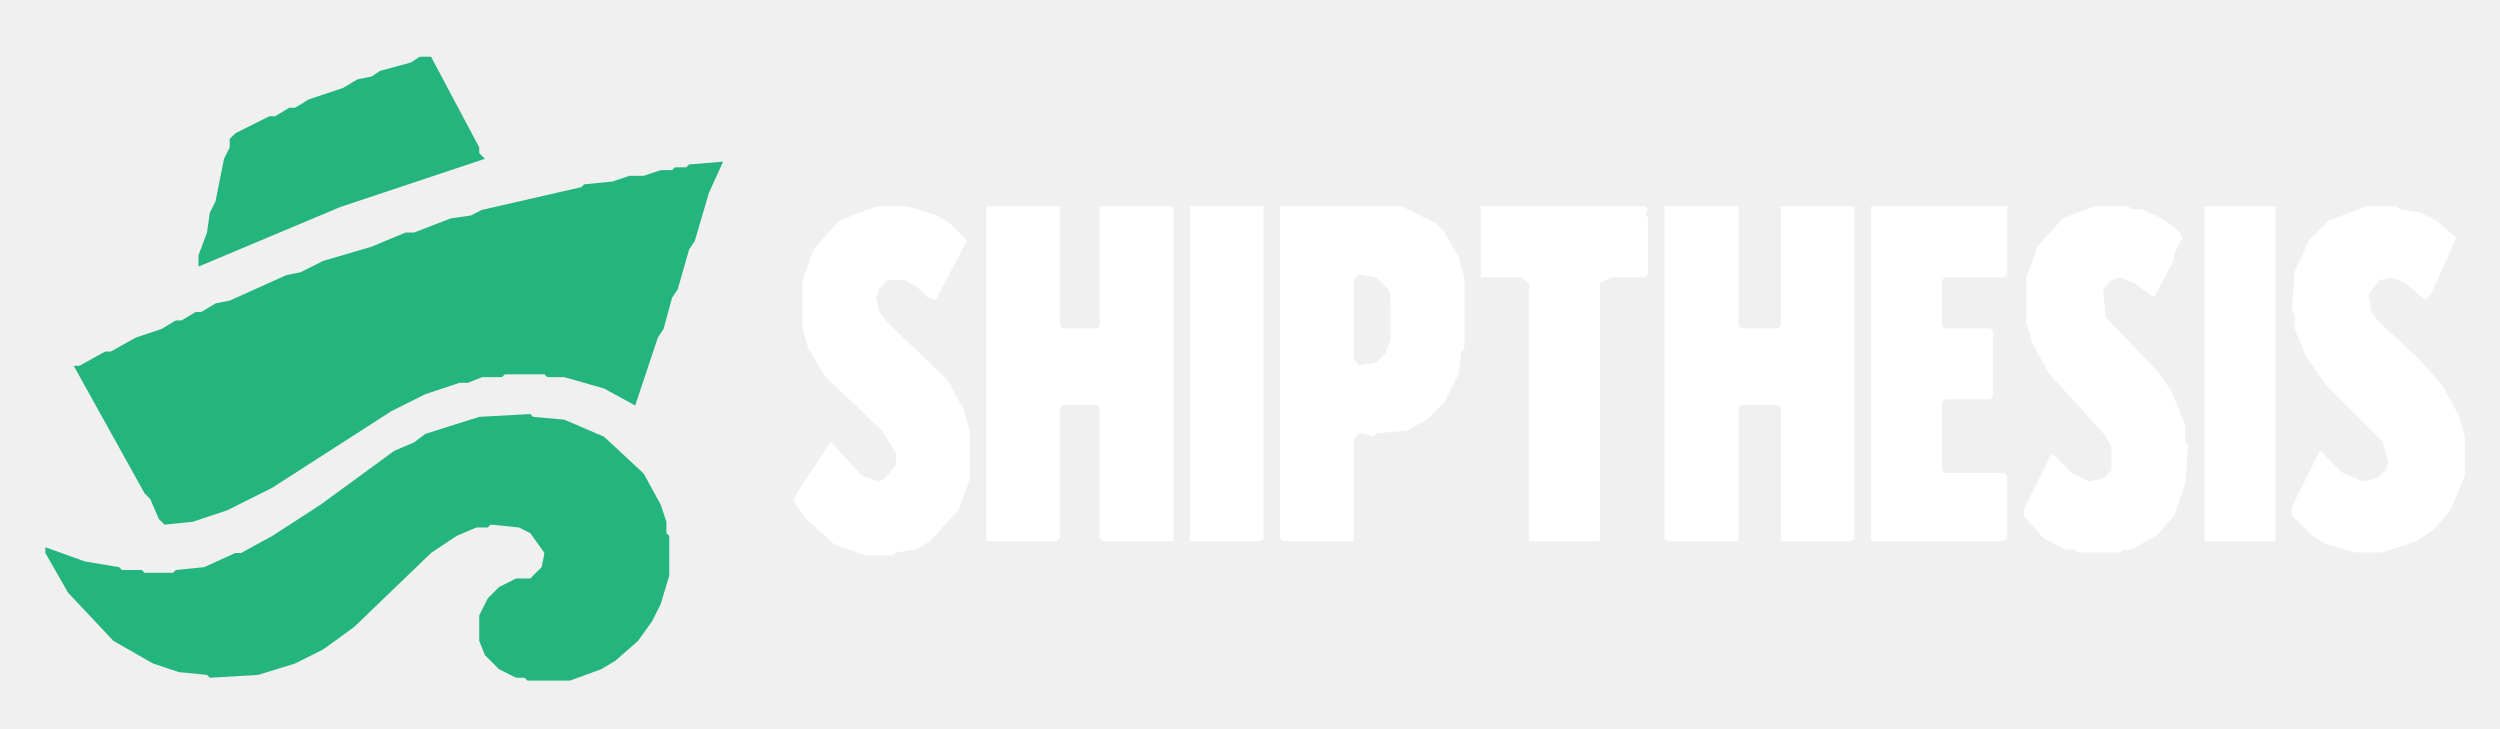
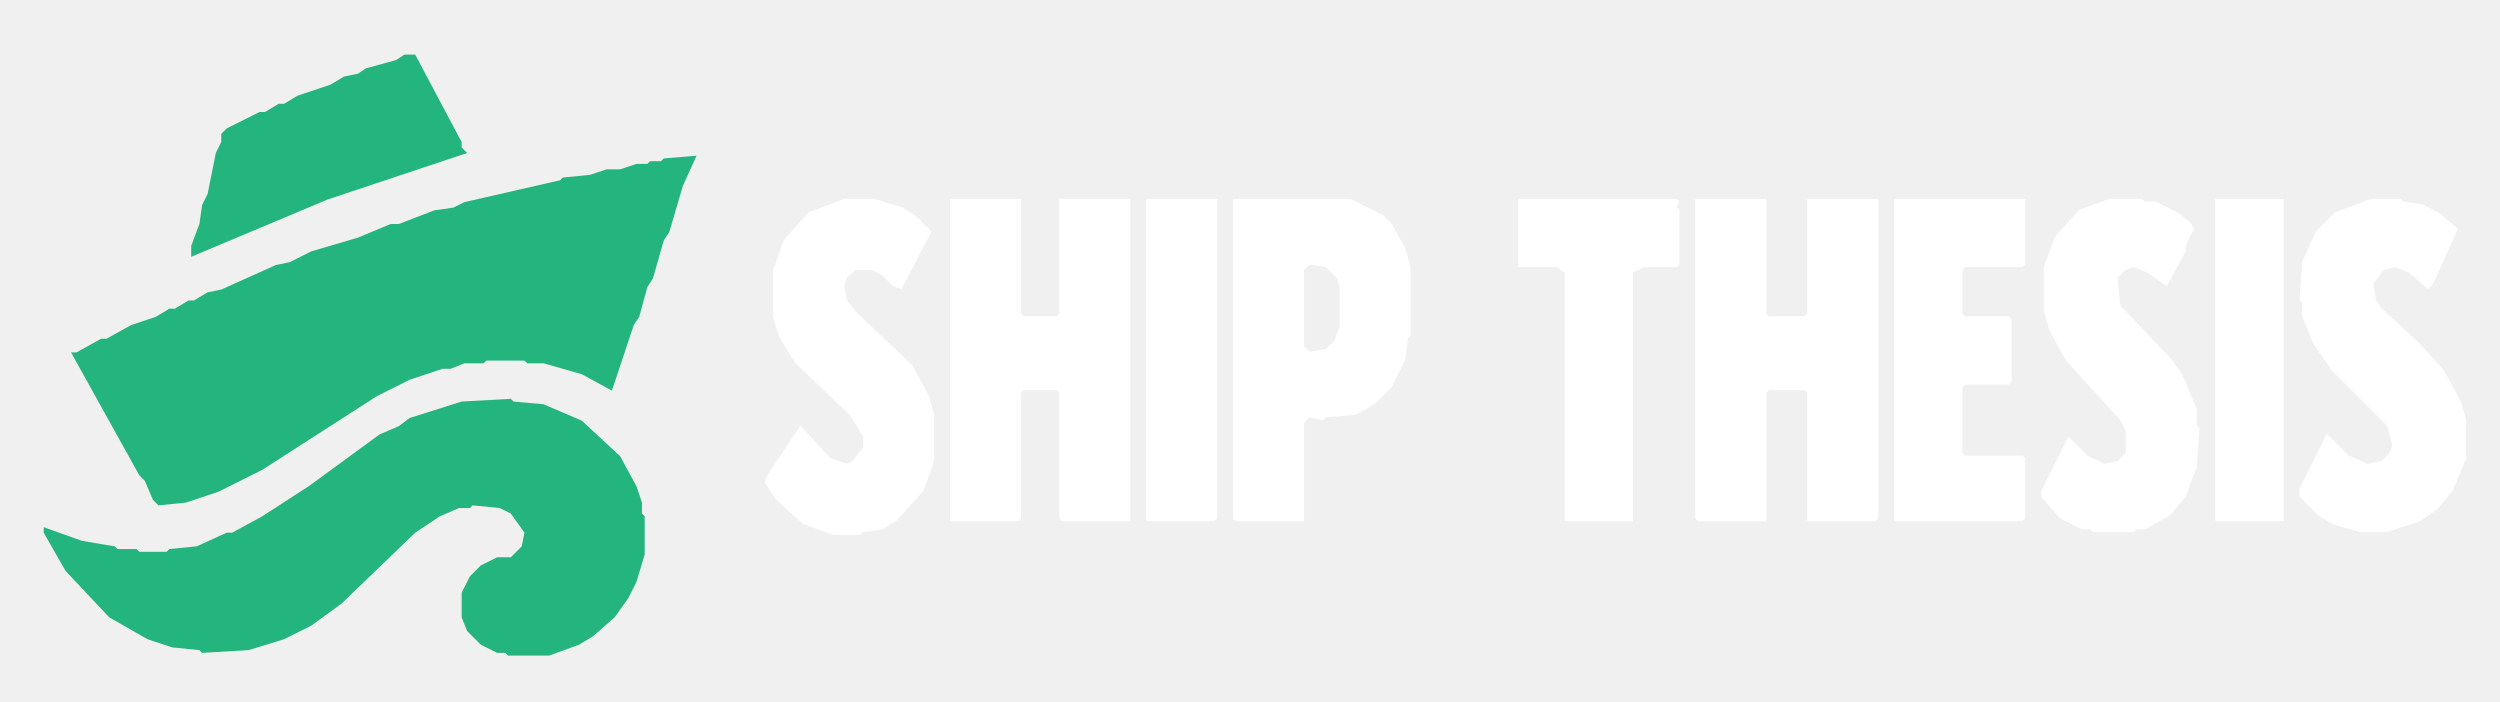
- <svg xmlns="http://www.w3.org/2000/svg" viewBox="0 0 1102 321" role="img" aria-labelledby="title desc">
+ <svg xmlns="http://www.w3.org/2000/svg" viewBox="0 0 1144 321" role="img" aria-labelledby="title desc">
  <g fill="#24B47E">
    <path fill-rule="evenodd" d="M 295.00 253.75 L 295.00 236.25 L 293.75 235.00 L 293.75 230.00 L 291.25 222.50 L 283.75 208.75 L 266.25 192.50 L 248.75 185.00 L 235.00 183.75 L 233.75 182.50 L 211.25 183.75 L 187.50 191.25 L 182.50 195.00 L 173.75 198.75 L 141.25 222.50 L 120.00 236.25 L 106.25 243.75 L 103.75 243.75 L 90.00 250.00 L 77.50 251.25 L 76.25 252.50 L 63.75 252.50 L 62.50 251.25 L 53.75 251.25 L 52.50 250.00 L 37.50 247.50 L 20.00 241.25 L 20.00 243.75 L 30.00 261.25 L 50.00 282.50 L 67.50 292.50 L 78.75 296.25 L 91.25 297.50 L 92.50 298.75 L 113.75 297.50 L 130.00 292.50 L 142.50 286.25 L 156.25 276.25 L 190.00 243.75 L 201.25 236.25 L 210.00 232.50 L 215.00 232.50 L 216.25 231.25 L 228.75 232.50 L 233.75 235.00 L 240.00 243.75 L 238.75 250.00 L 233.75 255.00 L 227.50 255.00 L 220.00 258.75 L 215.00 263.75 L 211.25 271.25 L 211.25 282.50 L 213.75 288.75 L 220.00 295.00 L 227.50 298.75 L 231.25 298.75 L 232.50 300.00 L 251.25 300.00 L 265.00 295.00 L 271.25 291.25 L 281.25 282.50 L 287.50 273.75 L 291.25 266.25 Z" />
    <path fill-rule="evenodd" d="M 318.75 71.25 L 303.75 72.50 L 302.50 73.75 L 297.50 73.75 L 296.25 75.00 L 291.25 75.00 L 283.75 77.50 L 277.50 77.50 L 270.00 80.00 L 257.50 81.25 L 256.25 82.50 L 212.50 92.50 L 207.50 95.00 L 198.75 96.25 L 182.50 102.50 L 178.75 102.50 L 163.75 108.75 L 142.50 115.00 L 132.50 120.00 L 126.25 121.25 L 101.25 132.50 L 95.00 133.75 L 88.75 137.50 L 86.25 137.50 L 80.00 141.25 L 77.50 141.25 L 71.25 145.00 L 60.00 148.75 L 48.75 155.00 L 46.25 155.00 L 35.00 161.25 L 32.50 161.25 L 63.75 217.50 L 66.25 220.00 L 70.00 228.75 L 72.50 231.25 L 85.00 230.00 L 100.00 225.00 L 120.00 215.00 L 172.50 181.25 L 187.50 173.75 L 202.50 168.75 L 206.25 168.75 L 212.50 166.25 L 221.25 166.25 L 222.50 165.00 L 240.00 165.00 L 241.25 166.25 L 248.75 166.25 L 266.25 171.25 L 280.00 178.75 L 290.00 148.75 L 292.50 145.00 L 296.25 131.25 L 298.75 127.50 L 303.75 110.00 L 306.25 106.25 L 312.50 85.00 Z" />
    <path fill-rule="evenodd" d="M 190.00 25.00 L 185.00 25.00 L 181.25 27.50 L 167.50 31.25 L 163.75 33.75 L 157.50 35.00 L 151.25 38.75 L 136.25 43.75 L 130.00 47.50 L 127.50 47.50 L 121.25 51.25 L 118.75 51.25 L 103.75 58.75 L 101.25 61.25 L 101.25 65.00 L 98.75 70.00 L 95.00 88.75 L 92.50 93.75 L 91.25 102.50 L 87.50 112.50 L 87.50 117.50 L 150.00 91.25 L 213.75 70.00 L 211.25 67.50 L 211.25 65.00 Z" />
  </g>
  <g fill="#FFFFFF">
    <path fill-rule="evenodd" d="M 386.25 91.00 L 370.00 97.25 L 358.75 109.75 L 353.75 123.50 L 353.75 144.75 L 356.25 153.50 L 363.75 166.00 L 388.75 189.75 L 395.00 199.75 L 395.00 204.75 L 390.00 211.00 L 387.50 212.25 L 380.00 209.75 L 366.25 194.75 L 351.25 217.25 L 350.00 221.00 L 355.00 228.50 L 367.50 239.75 L 381.25 244.75 L 393.75 244.75 L 395.00 243.50 L 403.75 242.25 L 410.00 238.50 L 422.50 224.75 L 427.50 211.00 L 427.50 189.75 L 425.00 181.00 L 417.50 167.25 L 391.25 142.25 L 387.50 137.25 L 386.25 131.00 L 387.50 127.25 L 391.25 123.50 L 398.75 123.50 L 403.75 126.00 L 408.75 131.00 L 412.50 132.25 L 426.25 106.00 L 418.75 98.50 L 412.50 94.75 L 400.00 91.00 Z" />
    <path fill-rule="evenodd" d="M 434.75 91.00 L 434.75 238.50 L 466.00 238.50 L 467.25 237.25 L 467.25 179.75 L 468.50 178.50 L 483.50 178.50 L 484.75 179.75 L 484.75 237.25 L 486.00 238.50 L 517.25 238.50 L 517.25 91.00 L 484.75 91.00 L 484.75 143.50 L 483.50 144.75 L 468.50 144.75 L 467.25 143.50 L 467.25 91.00 Z" />
    <path fill-rule="evenodd" d="M 524.50 91.00 L 524.50 238.50 L 555.75 238.50 L 557.00 237.25 L 557.00 91.00 Z" />
    <path fill-rule="evenodd" d="M 564.25 91.00 L 564.25 237.25 L 565.50 238.50 L 596.75 238.50 L 596.75 193.50 L 599.25 191.00 L 605.50 192.25 L 606.75 191.00 L 620.50 189.75 L 629.25 184.75 L 636.75 177.25 L 643.00 164.75 L 644.25 154.75 L 645.50 153.50 L 645.50 122.25 L 643.00 113.50 L 636.75 102.25 L 633.00 98.50 L 618.00 91.00 Z M 599.25 121.00 L 606.75 122.25 L 611.75 127.25 L 613.00 131.00 L 613.00 149.75 L 610.50 156.00 L 606.75 159.75 L 599.25 161.00 L 596.75 158.50 L 596.75 123.50 Z" />
-     <path fill-rule="evenodd" d="M 652.75 91.00 L 652.75 122.25 L 670.25 122.25 L 674.00 124.75 L 674.00 238.50 L 705.25 238.50 L 705.25 124.75 L 710.25 122.25 L 725.25 122.25 L 726.50 121.00 L 726.50 96.00 L 725.25 94.75 L 726.50 92.25 L 725.25 91.00 Z" />
-     <path fill-rule="evenodd" d="M 733.75 91.00 L 733.75 237.25 L 735.00 238.50 L 766.25 238.50 L 766.25 179.75 L 767.50 178.50 L 783.75 178.50 L 785.00 179.75 L 785.00 238.50 L 816.25 238.50 L 817.50 237.25 L 817.50 91.00 L 785.00 91.00 L 785.00 143.50 L 783.75 144.75 L 767.50 144.75 L 766.25 143.50 L 766.25 91.00 Z" />
-     <path fill-rule="evenodd" d="M 824.75 91.00 L 824.75 238.50 L 883.50 238.50 L 884.75 237.25 L 884.75 209.75 L 883.50 208.50 L 857.25 208.50 L 856.00 207.25 L 856.00 177.25 L 857.25 176.00 L 877.25 176.00 L 878.50 174.75 L 878.50 146.00 L 877.25 144.75 L 857.25 144.75 L 856.00 143.50 L 856.00 123.50 L 857.25 122.25 L 883.50 122.25 L 884.75 121.00 L 884.75 91.00 Z" />
-     <path fill-rule="evenodd" d="M 923.25 91.00 L 909.50 96.00 L 898.25 108.50 L 893.25 122.25 L 893.25 142.25 L 895.75 151.00 L 903.25 164.75 L 928.25 192.25 L 930.75 197.25 L 930.75 207.25 L 927.00 211.00 L 920.75 212.25 L 913.25 208.50 L 904.50 199.75 L 892.00 224.75 L 892.00 227.25 L 900.75 237.25 L 910.75 242.25 L 914.50 242.25 L 915.75 243.50 L 934.50 243.50 L 935.75 242.25 L 939.50 242.25 L 950.75 236.00 L 958.25 227.25 L 963.25 213.50 L 964.50 196.00 L 963.25 194.75 L 963.25 187.25 L 957.00 172.25 L 952.00 164.75 L 928.25 139.75 L 927.00 127.25 L 930.75 123.50 L 934.50 122.25 L 940.75 124.75 L 949.50 131.00 L 958.25 114.75 L 958.25 112.25 L 962.00 104.75 L 960.75 102.25 L 954.50 97.25 L 944.50 92.25 L 939.50 92.25 L 938.25 91.00 Z" />
-     <path fill-rule="evenodd" d="M 971.75 91.00 L 971.75 238.50 L 1003.00 238.50 L 1003.00 91.00 Z" />
-     <path fill-rule="evenodd" d="M 1042.75 91.00 L 1026.50 97.25 L 1017.75 106.00 L 1011.50 119.75 L 1010.25 137.25 L 1011.50 138.50 L 1011.50 144.75 L 1016.50 157.25 L 1025.25 169.75 L 1050.25 194.75 L 1052.75 203.50 L 1051.50 207.25 L 1047.75 211.00 L 1041.50 212.25 L 1032.75 208.50 L 1022.75 198.50 L 1010.25 223.50 L 1010.25 227.25 L 1019.00 236.00 L 1025.25 239.75 L 1037.75 243.50 L 1050.25 243.50 L 1065.25 238.50 L 1072.75 233.50 L 1080.25 224.75 L 1086.50 209.75 L 1086.50 192.25 L 1084.00 183.50 L 1076.50 169.75 L 1066.50 158.50 L 1047.75 141.00 L 1045.25 137.25 L 1044.00 129.75 L 1049.00 123.50 L 1054.00 122.25 L 1060.25 124.75 L 1069.00 132.25 L 1071.50 129.75 L 1082.75 104.75 L 1074.00 97.25 L 1066.50 93.50 L 1057.75 92.25 L 1056.50 91.00 Z" />
+     <g transform="translate(42 0)">
+       <path fill-rule="evenodd" d="M 652.75 91.00 L 652.75 122.25 L 670.25 122.25 L 674.00 124.75 L 674.00 238.50 L 705.25 238.50 L 705.25 124.75 L 710.25 122.25 L 725.25 122.25 L 726.50 121.00 L 726.50 96.00 L 725.25 94.75 L 726.50 92.25 L 725.25 91.00 Z" />
+       <path fill-rule="evenodd" d="M 733.75 91.00 L 733.75 237.25 L 735.00 238.50 L 766.25 238.50 L 766.25 179.75 L 767.50 178.50 L 783.75 178.50 L 785.00 179.75 L 785.00 238.50 L 816.25 238.50 L 817.50 237.25 L 817.50 91.00 L 785.00 91.00 L 785.00 143.50 L 783.75 144.75 L 767.50 144.75 L 766.25 143.50 L 766.25 91.00 Z" />
+       <path fill-rule="evenodd" d="M 824.75 91.00 L 824.75 238.50 L 883.50 238.50 L 884.75 237.25 L 884.75 209.75 L 883.50 208.50 L 857.25 208.50 L 856.00 207.25 L 856.00 177.25 L 857.25 176.00 L 877.25 176.00 L 878.50 174.75 L 878.50 146.00 L 877.25 144.75 L 857.25 144.75 L 856.00 143.50 L 856.00 123.50 L 857.25 122.25 L 883.50 122.25 L 884.75 121.00 L 884.75 91.00 Z" />
+       <path fill-rule="evenodd" d="M 923.25 91.00 L 909.50 96.00 L 898.25 108.50 L 893.25 122.25 L 893.25 142.25 L 895.75 151.00 L 903.25 164.75 L 928.25 192.25 L 930.75 197.25 L 930.75 207.25 L 927.00 211.00 L 920.75 212.25 L 913.25 208.50 L 904.50 199.75 L 892.00 224.75 L 892.00 227.25 L 900.75 237.25 L 910.75 242.25 L 914.50 242.25 L 915.75 243.50 L 934.50 243.50 L 935.75 242.25 L 939.50 242.25 L 950.75 236.00 L 958.25 227.25 L 963.25 213.50 L 964.50 196.00 L 963.25 194.75 L 963.25 187.25 L 957.00 172.25 L 952.00 164.75 L 928.25 139.75 L 927.00 127.25 L 930.75 123.50 L 934.50 122.25 L 940.75 124.75 L 949.50 131.00 L 958.25 114.75 L 958.25 112.25 L 962.00 104.75 L 960.75 102.25 L 954.50 97.25 L 944.50 92.25 L 939.50 92.25 L 938.25 91.00 Z" />
+       <path fill-rule="evenodd" d="M 971.75 91.00 L 971.75 238.50 L 1003.00 238.50 L 1003.00 91.00 Z" />
+       <path fill-rule="evenodd" d="M 1042.75 91.00 L 1026.50 97.25 L 1017.75 106.00 L 1011.50 119.75 L 1010.25 137.25 L 1011.50 138.50 L 1011.50 144.75 L 1016.50 157.25 L 1025.25 169.75 L 1050.25 194.75 L 1052.75 203.50 L 1051.50 207.25 L 1047.75 211.00 L 1041.50 212.25 L 1032.75 208.50 L 1022.75 198.50 L 1010.25 223.50 L 1010.25 227.25 L 1019.00 236.00 L 1025.25 239.75 L 1037.75 243.50 L 1050.25 243.50 L 1065.25 238.50 L 1072.75 233.50 L 1080.25 224.75 L 1086.50 209.75 L 1086.50 192.25 L 1084.00 183.50 L 1076.50 169.75 L 1066.50 158.50 L 1047.75 141.00 L 1045.25 137.25 L 1044.00 129.75 L 1049.00 123.50 L 1054.00 122.25 L 1060.25 124.75 L 1069.00 132.25 L 1071.50 129.75 L 1082.75 104.75 L 1074.00 97.25 L 1066.50 93.50 L 1057.75 92.25 L 1056.50 91.00 Z" />
+     </g>
  </g>
</svg>
